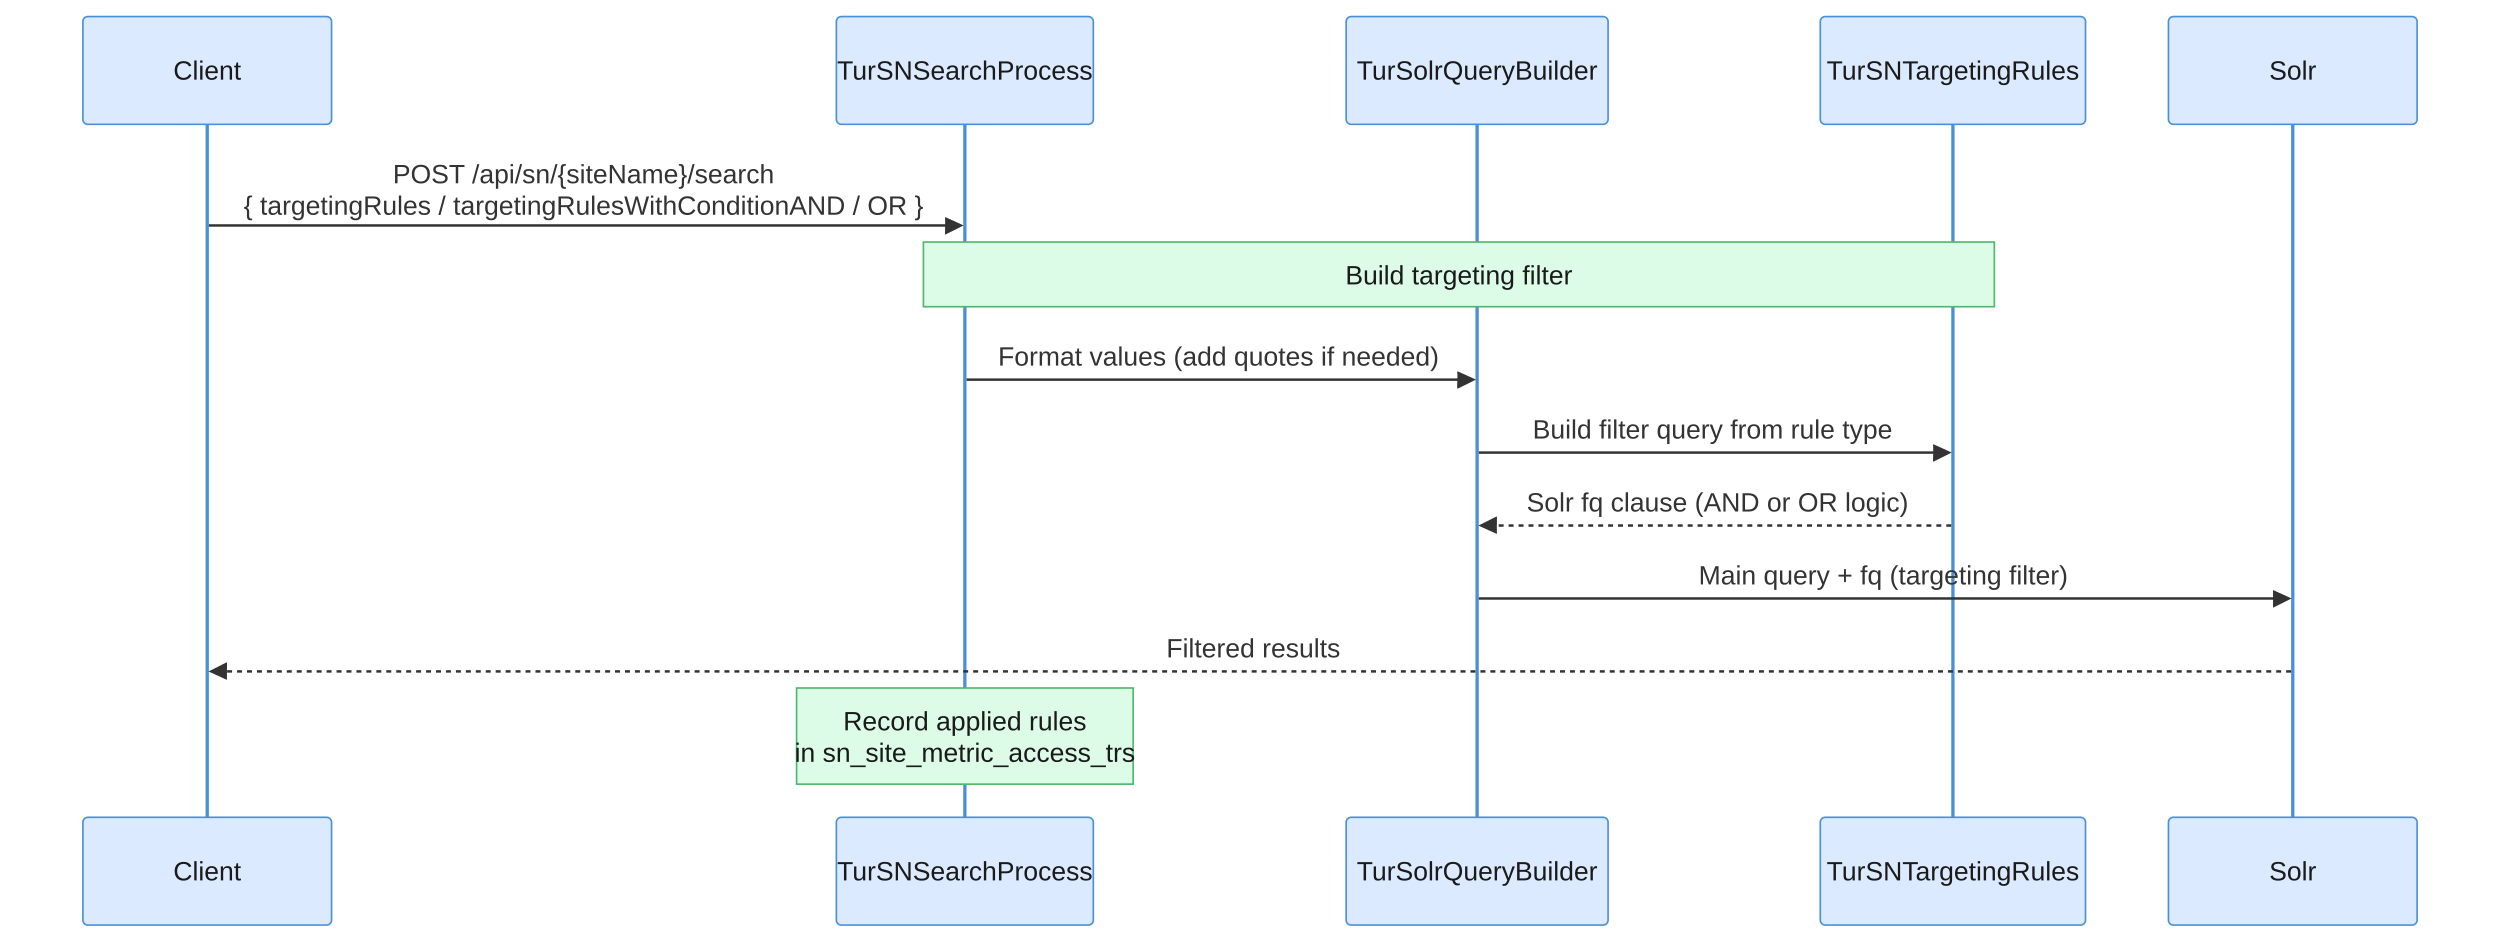
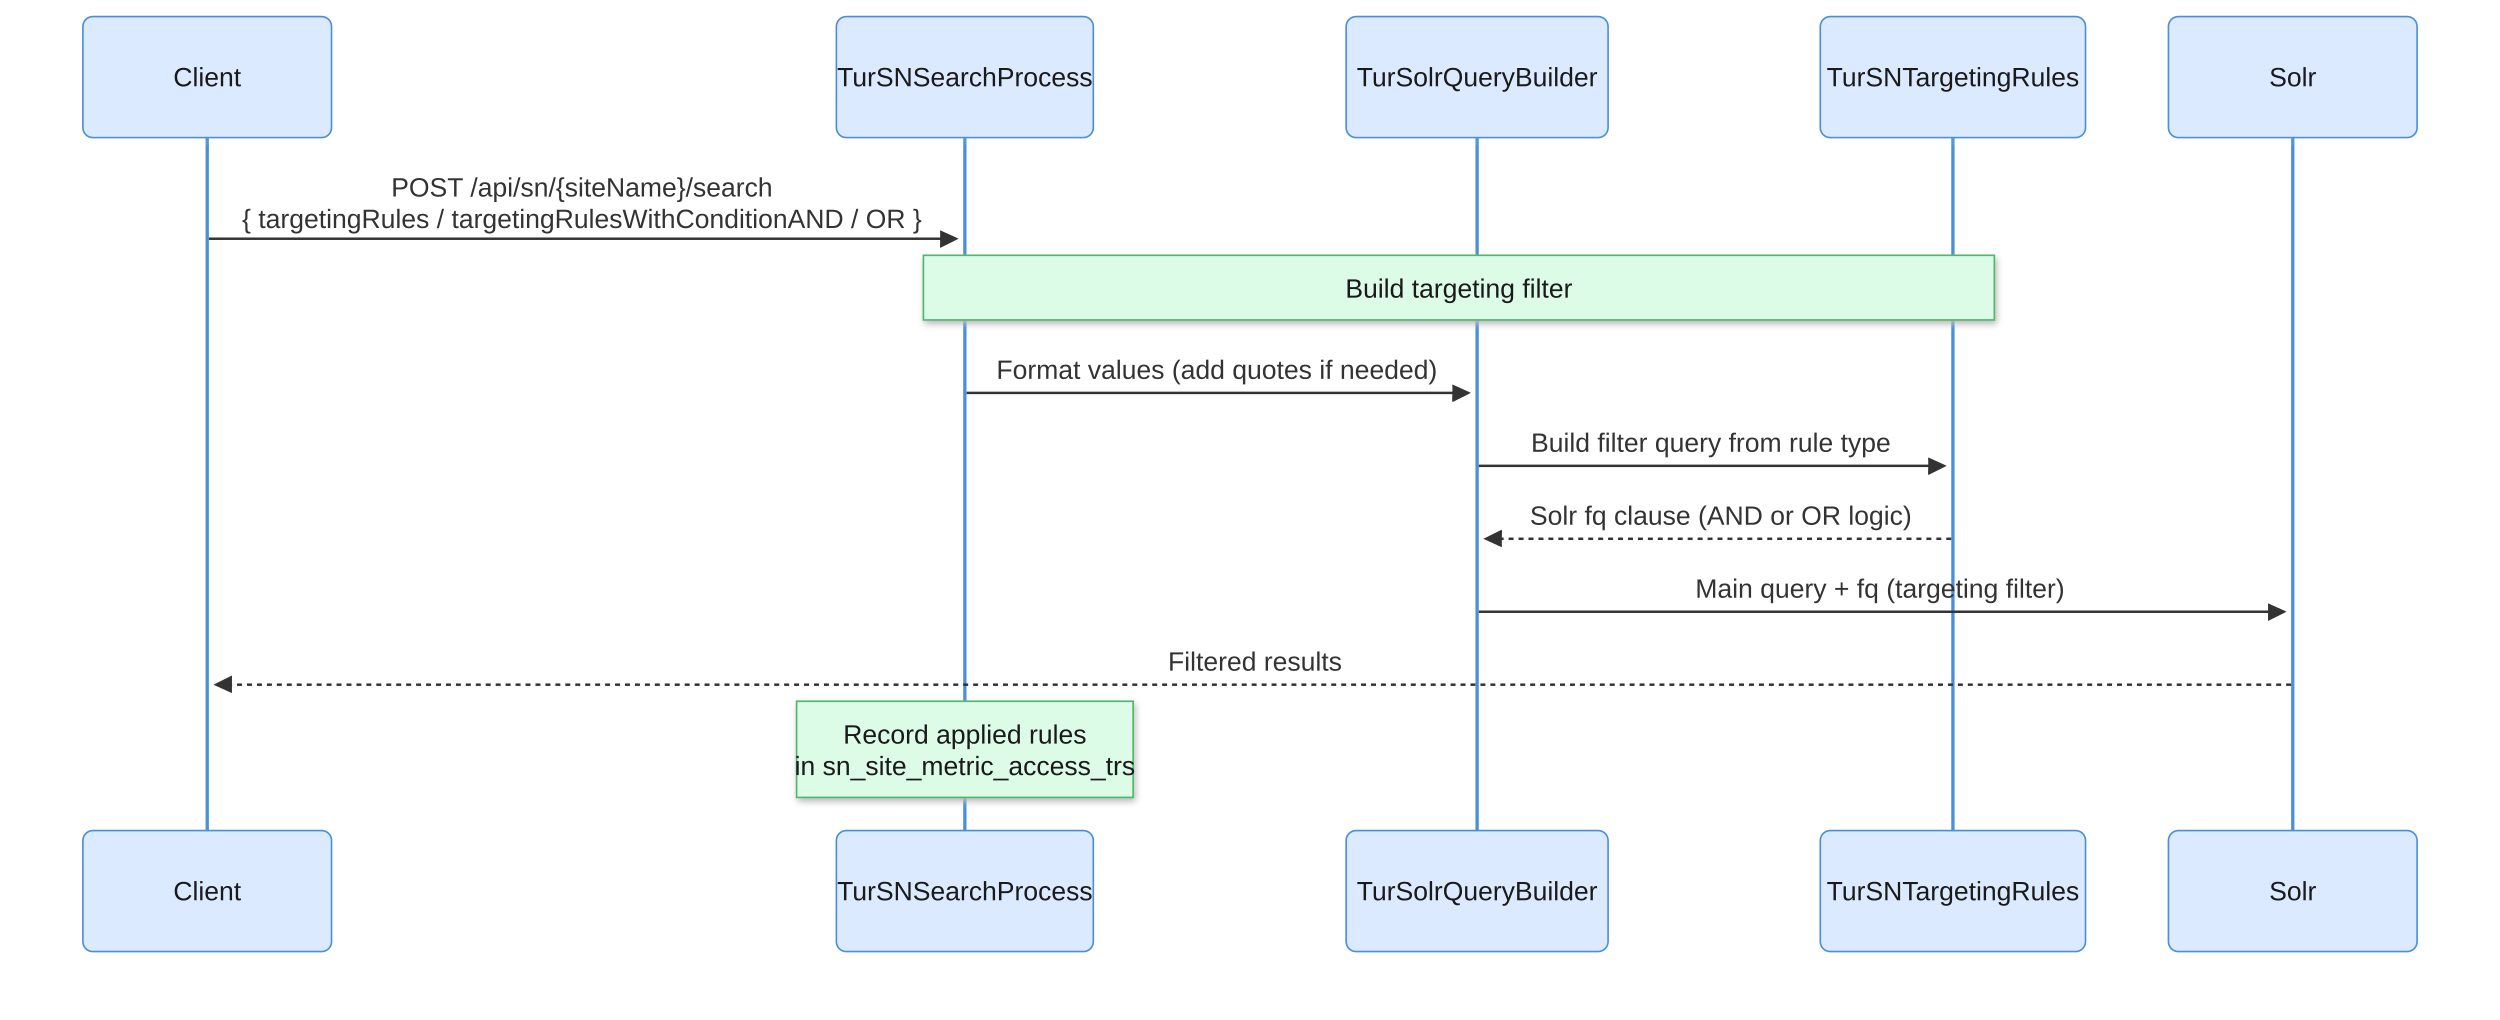
- <svg xmlns="http://www.w3.org/2000/svg" id="my-svg" width="100%" style="max-width: 1508px; background-color: transparent;" viewBox="-50 -10 1508 569" role="graphics-document document" aria-roledescription="sequence">
+ <svg xmlns="http://www.w3.org/2000/svg" id="my-svg" width="100%" style="max-width: 900px; background-color: transparent; max-height: 900px;" viewBox="-50 -10 1508 615" role="graphics-document document" aria-roledescription="sequence">
  <g>
-     <rect x="1258" y="483" fill="#eaeaea" stroke="#666" width="150" height="65" name="Solr" rx="3" ry="3" class="actor actor-bottom" />
-     <text x="1333" y="515.5" dominant-baseline="central" alignment-baseline="central" class="actor actor-box" style="text-anchor: middle; font-size: 16px; font-weight: 400;">
+     <rect x="1258" y="491" fill="#eaeaea" stroke="#666" width="150" height="73" name="Solr" rx="6" ry="6" class="actor actor-bottom" data-look="neo" filter="url(#my-svg-drop-shadow)" />
+     <text x="1333" y="527.5" dominant-baseline="central" alignment-baseline="central" class="actor actor-box" style="text-anchor: middle; font-size: 16px; font-weight: 400;">
      <tspan x="1333" dy="0">Solr</tspan>
    </text>
  </g>
  <g>
-     <rect x="1048" y="483" fill="#eaeaea" stroke="#666" width="160" height="65" name="Rules" rx="3" ry="3" class="actor actor-bottom" />
-     <text x="1128" y="515.5" dominant-baseline="central" alignment-baseline="central" class="actor actor-box" style="text-anchor: middle; font-size: 16px; font-weight: 400;">
+     <rect x="1048" y="491" fill="#eaeaea" stroke="#666" width="160" height="73" name="Rules" rx="6" ry="6" class="actor actor-bottom" data-look="neo" filter="url(#my-svg-drop-shadow)" />
+     <text x="1128" y="527.5" dominant-baseline="central" alignment-baseline="central" class="actor actor-box" style="text-anchor: middle; font-size: 16px; font-weight: 400;">
      <tspan x="1128" dy="0">TurSNTargetingRules</tspan>
    </text>
  </g>
  <g>
-     <rect x="762" y="483" fill="#eaeaea" stroke="#666" width="158" height="65" name="Builder" rx="3" ry="3" class="actor actor-bottom" />
-     <text x="841" y="515.5" dominant-baseline="central" alignment-baseline="central" class="actor actor-box" style="text-anchor: middle; font-size: 16px; font-weight: 400;">
+     <rect x="762" y="491" fill="#eaeaea" stroke="#666" width="158" height="73" name="Builder" rx="6" ry="6" class="actor actor-bottom" data-look="neo" filter="url(#my-svg-drop-shadow)" />
+     <text x="841" y="527.5" dominant-baseline="central" alignment-baseline="central" class="actor actor-box" style="text-anchor: middle; font-size: 16px; font-weight: 400;">
      <tspan x="841" dy="0">TurSolrQueryBuilder</tspan>
    </text>
  </g>
  <g>
-     <rect x="454.5" y="483" fill="#eaeaea" stroke="#666" width="155" height="65" name="API" rx="3" ry="3" class="actor actor-bottom" />
-     <text x="532" y="515.5" dominant-baseline="central" alignment-baseline="central" class="actor actor-box" style="text-anchor: middle; font-size: 16px; font-weight: 400;">
+     <rect x="454.5" y="491" fill="#eaeaea" stroke="#666" width="155" height="73" name="API" rx="6" ry="6" class="actor actor-bottom" data-look="neo" filter="url(#my-svg-drop-shadow)" />
+     <text x="532" y="527.5" dominant-baseline="central" alignment-baseline="central" class="actor actor-box" style="text-anchor: middle; font-size: 16px; font-weight: 400;">
      <tspan x="532" dy="0">TurSNSearchProcess</tspan>
    </text>
  </g>
  <g>
-     <rect x="0" y="483" fill="#eaeaea" stroke="#666" width="150" height="65" name="Client" rx="3" ry="3" class="actor actor-bottom" />
-     <text x="75" y="515.5" dominant-baseline="central" alignment-baseline="central" class="actor actor-box" style="text-anchor: middle; font-size: 16px; font-weight: 400;">
+     <rect x="0" y="491" fill="#eaeaea" stroke="#666" width="150" height="73" name="Client" rx="6" ry="6" class="actor actor-bottom" data-look="neo" filter="url(#my-svg-drop-shadow)" />
+     <text x="75" y="527.5" dominant-baseline="central" alignment-baseline="central" class="actor actor-box" style="text-anchor: middle; font-size: 16px; font-weight: 400;">
      <tspan x="75" dy="0">Client</tspan>
    </text>
  </g>
  <g>
-     <line id="actor4" x1="1333" y1="65" x2="1333" y2="483" class="actor-line 200" stroke-width="0.5px" stroke="#999" name="Solr" data-et="life-line" data-id="Solr" />
-     <g id="root-4" data-et="participant" data-type="participant" data-id="Solr">
-       <rect x="1258" y="0" fill="#eaeaea" stroke="#666" width="150" height="65" name="Solr" rx="3" ry="3" class="actor actor-top" />
-       <text x="1333" y="32.5" dominant-baseline="central" alignment-baseline="central" class="actor actor-box" style="text-anchor: middle; font-size: 16px; font-weight: 400;">
+     <line id="actor4" x1="1333" y1="73" x2="1333" y2="491" class="actor-line 200" stroke-width="0.5px" stroke="#999" name="Solr" data-et="life-line" data-id="Solr" />
+     <g id="root-4" data-look="neo" data-et="participant" data-type="participant" data-id="Solr">
+       <rect x="1258" y="0" fill="#eaeaea" stroke="#666" width="150" height="73" name="Solr" rx="6" ry="6" class="actor actor-top" data-look="neo" filter="url(#my-svg-drop-shadow)" />
+       <text x="1333" y="36.5" dominant-baseline="central" alignment-baseline="central" class="actor actor-box" style="text-anchor: middle; font-size: 16px; font-weight: 400;">
        <tspan x="1333" dy="0">Solr</tspan>
      </text>
    </g>
  </g>
  <g>
-     <line id="actor3" x1="1128" y1="65" x2="1128" y2="483" class="actor-line 200" stroke-width="0.5px" stroke="#999" name="Rules" data-et="life-line" data-id="Rules" />
-     <g id="root-3" data-et="participant" data-type="participant" data-id="Rules">
-       <rect x="1048" y="0" fill="#eaeaea" stroke="#666" width="160" height="65" name="Rules" rx="3" ry="3" class="actor actor-top" />
-       <text x="1128" y="32.5" dominant-baseline="central" alignment-baseline="central" class="actor actor-box" style="text-anchor: middle; font-size: 16px; font-weight: 400;">
+     <line id="actor3" x1="1128" y1="73" x2="1128" y2="491" class="actor-line 200" stroke-width="0.5px" stroke="#999" name="Rules" data-et="life-line" data-id="Rules" />
+     <g id="root-3" data-look="neo" data-et="participant" data-type="participant" data-id="Rules">
+       <rect x="1048" y="0" fill="#eaeaea" stroke="#666" width="160" height="73" name="Rules" rx="6" ry="6" class="actor actor-top" data-look="neo" filter="url(#my-svg-drop-shadow)" />
+       <text x="1128" y="36.5" dominant-baseline="central" alignment-baseline="central" class="actor actor-box" style="text-anchor: middle; font-size: 16px; font-weight: 400;">
        <tspan x="1128" dy="0">TurSNTargetingRules</tspan>
      </text>
    </g>
  </g>
  <g>
-     <line id="actor2" x1="841" y1="65" x2="841" y2="483" class="actor-line 200" stroke-width="0.5px" stroke="#999" name="Builder" data-et="life-line" data-id="Builder" />
-     <g id="root-2" data-et="participant" data-type="participant" data-id="Builder">
-       <rect x="762" y="0" fill="#eaeaea" stroke="#666" width="158" height="65" name="Builder" rx="3" ry="3" class="actor actor-top" />
-       <text x="841" y="32.5" dominant-baseline="central" alignment-baseline="central" class="actor actor-box" style="text-anchor: middle; font-size: 16px; font-weight: 400;">
+     <line id="actor2" x1="841" y1="73" x2="841" y2="491" class="actor-line 200" stroke-width="0.5px" stroke="#999" name="Builder" data-et="life-line" data-id="Builder" />
+     <g id="root-2" data-look="neo" data-et="participant" data-type="participant" data-id="Builder">
+       <rect x="762" y="0" fill="#eaeaea" stroke="#666" width="158" height="73" name="Builder" rx="6" ry="6" class="actor actor-top" data-look="neo" filter="url(#my-svg-drop-shadow)" />
+       <text x="841" y="36.5" dominant-baseline="central" alignment-baseline="central" class="actor actor-box" style="text-anchor: middle; font-size: 16px; font-weight: 400;">
        <tspan x="841" dy="0">TurSolrQueryBuilder</tspan>
      </text>
    </g>
  </g>
  <g>
-     <line id="actor1" x1="532" y1="65" x2="532" y2="483" class="actor-line 200" stroke-width="0.5px" stroke="#999" name="API" data-et="life-line" data-id="API" />
-     <g id="root-1" data-et="participant" data-type="participant" data-id="API">
-       <rect x="454.5" y="0" fill="#eaeaea" stroke="#666" width="155" height="65" name="API" rx="3" ry="3" class="actor actor-top" />
-       <text x="532" y="32.5" dominant-baseline="central" alignment-baseline="central" class="actor actor-box" style="text-anchor: middle; font-size: 16px; font-weight: 400;">
+     <line id="actor1" x1="532" y1="73" x2="532" y2="491" class="actor-line 200" stroke-width="0.5px" stroke="#999" name="API" data-et="life-line" data-id="API" />
+     <g id="root-1" data-look="neo" data-et="participant" data-type="participant" data-id="API">
+       <rect x="454.5" y="0" fill="#eaeaea" stroke="#666" width="155" height="73" name="API" rx="6" ry="6" class="actor actor-top" data-look="neo" filter="url(#my-svg-drop-shadow)" />
+       <text x="532" y="36.5" dominant-baseline="central" alignment-baseline="central" class="actor actor-box" style="text-anchor: middle; font-size: 16px; font-weight: 400;">
        <tspan x="532" dy="0">TurSNSearchProcess</tspan>
      </text>
    </g>
  </g>
  <g>
-     <line id="actor0" x1="75" y1="65" x2="75" y2="483" class="actor-line 200" stroke-width="0.5px" stroke="#999" name="Client" data-et="life-line" data-id="Client" />
-     <g id="root-0" data-et="participant" data-type="participant" data-id="Client">
-       <rect x="0" y="0" fill="#eaeaea" stroke="#666" width="150" height="65" name="Client" rx="3" ry="3" class="actor actor-top" />
-       <text x="75" y="32.5" dominant-baseline="central" alignment-baseline="central" class="actor actor-box" style="text-anchor: middle; font-size: 16px; font-weight: 400;">
+     <line id="actor0" x1="75" y1="73" x2="75" y2="491" class="actor-line 200" stroke-width="0.5px" stroke="#999" name="Client" data-et="life-line" data-id="Client" />
+     <g id="root-0" data-look="neo" data-et="participant" data-type="participant" data-id="Client">
+       <rect x="0" y="0" fill="#eaeaea" stroke="#666" width="150" height="73" name="Client" rx="6" ry="6" class="actor actor-top" data-look="neo" filter="url(#my-svg-drop-shadow)" />
+       <text x="75" y="36.5" dominant-baseline="central" alignment-baseline="central" class="actor actor-box" style="text-anchor: middle; font-size: 16px; font-weight: 400;">
        <tspan x="75" dy="0">Client</tspan>
      </text>
    </g>
  </g>
-   <style>#my-svg{font-family:"trebuchet ms",verdana,arial,sans-serif;font-size:13px;fill:#333;}@keyframes edge-animation-frame{from{stroke-dashoffset:0;}}@keyframes dash{to{stroke-dashoffset:0;}}#my-svg .edge-animation-slow{stroke-dasharray:9,5!important;stroke-dashoffset:900;animation:dash 50s linear infinite;stroke-linecap:round;}#my-svg .edge-animation-fast{stroke-dasharray:9,5!important;stroke-dashoffset:900;animation:dash 20s linear infinite;stroke-linecap:round;}#my-svg .error-icon{fill:hsl(220.588, 100%, 98.333%);}#my-svg .error-text{fill:rgb(8.5, 5.75, 0);stroke:rgb(8.5, 5.75, 0);}#my-svg .edge-thickness-normal{stroke-width:1px;}#my-svg .edge-thickness-thick{stroke-width:3.5px;}#my-svg .edge-pattern-solid{stroke-dasharray:0;}#my-svg .edge-thickness-invisible{stroke-width:0;fill:none;}#my-svg .edge-pattern-dashed{stroke-dasharray:3;}#my-svg .edge-pattern-dotted{stroke-dasharray:2;}#my-svg .marker{fill:#0b0b0b;stroke:#0b0b0b;}#my-svg .marker.cross{stroke:#0b0b0b;}#my-svg svg{font-family:"trebuchet ms",verdana,arial,sans-serif;font-size:13px;}#my-svg p{margin:0;}#my-svg .actor{stroke:#4A90D9;fill:#dbeafe;stroke-width:1;}#my-svg rect.actor.outer-path[data-look="neo"]{filter:drop-shadow( 1px 2px 2px rgba(185,185,185,1));}#my-svg rect.note[data-look="neo"]{stroke:#50B86C;fill:#dcfce7;filter:drop-shadow( 1px 2px 2px rgba(185,185,185,1));}#my-svg text.actor&gt;tspan{fill:#1a1a1a;stroke:none;}#my-svg .actor-line{stroke:#4A90D9;}#my-svg .innerArc{stroke-width:1.5;stroke-dasharray:none;}#my-svg .messageLine0{stroke-width:1.5;stroke-dasharray:none;stroke:#333;}#my-svg .messageLine1{stroke-width:1.5;stroke-dasharray:2,2;stroke:#333;}#my-svg [id$="-arrowhead"] path{fill:#333;stroke:#333;}#my-svg .sequenceNumber{fill:#f4f4f4;}#my-svg [id$="-sequencenumber"]{fill:#333;}#my-svg [id$="-crosshead"] path{fill:#333;stroke:#333;}#my-svg .messageText{fill:#333;stroke:none;}#my-svg .labelBox{stroke:#E8A838;fill:#fef3c7;filter:none;}#my-svg .labelText,#my-svg .labelText&gt;tspan{fill:#1a1a1a;stroke:none;}#my-svg .loopText,#my-svg .loopText&gt;tspan{fill:#b07a1a;stroke:none;}#my-svg .loopLine{stroke-width:2px;stroke-dasharray:2,2;stroke:#E8A838;fill:#E8A838;}#my-svg .note{stroke:#50B86C;fill:#dcfce7;}#my-svg .noteText,#my-svg .noteText&gt;tspan{fill:#1a1a1a;stroke:none;font-weight:normal;}#my-svg .activation0{fill:#ede9fe;stroke:#9B6EC5;}#my-svg .activation1{fill:#ede9fe;stroke:#9B6EC5;}#my-svg .activation2{fill:#ede9fe;stroke:#9B6EC5;}#my-svg .actorPopupMenu{position:absolute;}#my-svg .actorPopupMenuPanel{position:absolute;fill:#dbeafe;box-shadow:0px 8px 16px 0px rgba(0,0,0,0.2);filter:drop-shadow(3px 5px 2px rgb(0 0 0 / 0.4));}#my-svg .actor-man circle,#my-svg line{fill:#dbeafe;stroke-width:2px;}#my-svg g rect.rect{filter:drop-shadow( 1px 2px 2px rgba(185,185,185,1));stroke:hsl(40.588, 60%, 83.333%);}#my-svg .node .neo-node{stroke:hsl(40.588, 60%, 83.333%);}#my-svg [data-look="neo"].node rect,#my-svg [data-look="neo"].cluster rect,#my-svg [data-look="neo"].node polygon{stroke:url(#my-svg-gradient);filter:drop-shadow( 1px 2px 2px rgba(185,185,185,1));}#my-svg [data-look="neo"].node path{stroke:url(#my-svg-gradient);stroke-width:1px;}#my-svg [data-look="neo"].node .outer-path{filter:drop-shadow( 1px 2px 2px rgba(185,185,185,1));}#my-svg [data-look="neo"].node .neo-line path{stroke:hsl(40.588, 60%, 83.333%);filter:none;}#my-svg [data-look="neo"].node circle{stroke:url(#my-svg-gradient);filter:drop-shadow( 1px 2px 2px rgba(185,185,185,1));}#my-svg [data-look="neo"].node circle .state-start{fill:#000000;}#my-svg [data-look="neo"].icon-shape .icon{fill:url(#my-svg-gradient);filter:drop-shadow( 1px 2px 2px rgba(185,185,185,1));}#my-svg [data-look="neo"].icon-shape .icon-neo path{stroke:url(#my-svg-gradient);filter:drop-shadow( 1px 2px 2px rgba(185,185,185,1));}#my-svg :root{--mermaid-font-family:"trebuchet ms",verdana,arial,sans-serif;}</style>
+   <style>#my-svg{font-family:"trebuchet ms",verdana,arial,sans-serif;font-size:13px;fill:#333;}@keyframes edge-animation-frame{from{stroke-dashoffset:0;}}@keyframes dash{to{stroke-dashoffset:0;}}#my-svg .edge-animation-slow{stroke-dasharray:9,5!important;stroke-dashoffset:900;animation:dash 50s linear infinite;stroke-linecap:round;}#my-svg .edge-animation-fast{stroke-dasharray:9,5!important;stroke-dashoffset:900;animation:dash 20s linear infinite;stroke-linecap:round;}#my-svg .error-icon{fill:hsl(220.588, 100%, 98.333%);}#my-svg .error-text{fill:rgb(8.5, 5.75, 0);stroke:rgb(8.5, 5.75, 0);}#my-svg .edge-thickness-normal{stroke-width:1px;}#my-svg .edge-thickness-thick{stroke-width:3.5px;}#my-svg .edge-pattern-solid{stroke-dasharray:0;}#my-svg .edge-thickness-invisible{stroke-width:0;fill:none;}#my-svg .edge-pattern-dashed{stroke-dasharray:3;}#my-svg .edge-pattern-dotted{stroke-dasharray:2;}#my-svg .marker{fill:#0b0b0b;stroke:#0b0b0b;}#my-svg .marker.cross{stroke:#0b0b0b;}#my-svg svg{font-family:"trebuchet ms",verdana,arial,sans-serif;font-size:13px;}#my-svg p{margin:0;}#my-svg .actor{stroke:#4A90D9;fill:#dbeafe;stroke-width:1;}#my-svg rect.actor.outer-path[data-look="neo"]{filter:drop-shadow( 1px 2px 2px rgba(185,185,185,1));}#my-svg rect.note[data-look="neo"]{stroke:#50B86C;fill:#dcfce7;filter:drop-shadow( 1px 2px 2px rgba(185,185,185,1));}#my-svg text.actor&gt;tspan{fill:#1a1a1a;stroke:none;}#my-svg .actor-line{stroke:#4A90D9;}#my-svg .innerArc{stroke-width:1.5;stroke-dasharray:none;}#my-svg .messageLine0{stroke-width:1.5;stroke-dasharray:none;stroke:#333;}#my-svg .messageLine1{stroke-width:1.5;stroke-dasharray:2,2;stroke:#333;}#my-svg [id$="-arrowhead"] path{fill:#333;stroke:#333;}#my-svg .sequenceNumber{fill:#f4f4f4;}#my-svg [id$="-sequencenumber"]{fill:#333;}#my-svg [id$="-crosshead"] path{fill:#333;stroke:#333;}#my-svg .messageText{fill:#333;stroke:none;}#my-svg .labelBox{stroke:#E8A838;fill:#fef3c7;filter:drop-shadow( 1px 2px 2px rgba(185,185,185,1));}#my-svg .labelText,#my-svg .labelText&gt;tspan{fill:#1a1a1a;stroke:none;}#my-svg .loopText,#my-svg .loopText&gt;tspan{fill:#b07a1a;stroke:none;}#my-svg .sectionTitle,#my-svg .sectionTitle&gt;tspan{fill:#b07a1a;stroke:none;}#my-svg .loopLine{stroke-width:2px;stroke-dasharray:2,2;stroke:#E8A838;fill:#E8A838;}#my-svg .note{stroke:#50B86C;fill:#dcfce7;}#my-svg .noteText,#my-svg .noteText&gt;tspan{fill:#1a1a1a;stroke:none;}#my-svg .activation0{fill:#ede9fe;stroke:#9B6EC5;}#my-svg .activation1{fill:#ede9fe;stroke:#9B6EC5;}#my-svg .activation2{fill:#ede9fe;stroke:#9B6EC5;}#my-svg .actorPopupMenu{position:absolute;}#my-svg .actorPopupMenuPanel{position:absolute;fill:#dbeafe;box-shadow:0px 8px 16px 0px rgba(0,0,0,0.2);filter:drop-shadow(3px 5px 2px rgb(0 0 0 / 0.4));}#my-svg .actor-man circle,#my-svg line{fill:#dbeafe;stroke-width:2px;}#my-svg g rect.rect{filter:drop-shadow( 1px 2px 2px rgba(185,185,185,1));stroke:hsl(40.588, 60%, 83.333%);}#my-svg .node .neo-node{stroke:hsl(40.588, 60%, 83.333%);}#my-svg [data-look="neo"].node rect,#my-svg [data-look="neo"].cluster rect,#my-svg [data-look="neo"].node polygon{stroke:url(#my-svg-gradient);filter:drop-shadow( 1px 2px 2px rgba(185,185,185,1));}#my-svg [data-look="neo"].swimlane.cluster rect{filter:none;}#my-svg [data-look="neo"].node path{stroke:url(#my-svg-gradient);stroke-width:1px;}#my-svg [data-look="neo"].node .outer-path{filter:drop-shadow( 1px 2px 2px rgba(185,185,185,1));}#my-svg [data-look="neo"].node .neo-line path{stroke:hsl(40.588, 60%, 83.333%);filter:none;}#my-svg [data-look="neo"].node circle{stroke:url(#my-svg-gradient);filter:drop-shadow( 1px 2px 2px rgba(185,185,185,1));}#my-svg [data-look="neo"].node circle .state-start{fill:#000000;}#my-svg [data-look="neo"].icon-shape .icon{fill:url(#my-svg-gradient);filter:drop-shadow( 1px 2px 2px rgba(185,185,185,1));}#my-svg [data-look="neo"].icon-shape .icon-neo path{stroke:url(#my-svg-gradient);filter:drop-shadow( 1px 2px 2px rgba(185,185,185,1));}#my-svg :root{--mermaid-font-family:"trebuchet ms",verdana,arial,sans-serif;}</style>
  <g />
  <defs>
    <symbol id="my-svg-computer" width="24" height="24">
      <path transform="scale(.5)" d="M2 2v13h20v-13h-20zm18 11h-16v-9h16v9zm-10.228 6l.466-1h3.524l.467 1h-4.457zm14.228 3h-24l2-6h2.104l-1.33 4h18.45l-1.297-4h2.073l2 6zm-5-10h-14v-7h14v7z" />
    </symbol>
  </defs>
  <defs>
    <symbol id="my-svg-database" fill-rule="evenodd" clip-rule="evenodd">
      <path transform="scale(.5)" d="M12.258.001l.256.004.255.005.253.008.251.01.249.012.247.015.246.016.242.019.241.02.239.023.236.024.233.027.231.028.229.031.225.032.223.034.22.036.217.038.214.04.211.041.208.043.205.045.201.046.198.048.194.05.191.051.187.053.183.054.18.056.175.057.172.059.168.06.163.061.16.063.155.064.15.066.074.033.073.033.071.034.07.034.069.035.068.035.067.035.066.035.064.036.064.036.062.036.06.036.06.037.058.037.058.037.055.038.055.038.053.038.052.038.051.039.05.039.048.039.047.039.045.04.044.04.043.04.041.04.04.041.039.041.037.041.036.041.034.041.033.042.032.042.03.042.029.042.027.042.026.043.024.043.023.043.021.043.02.043.018.044.017.043.015.044.013.044.012.044.011.045.009.044.007.045.006.045.004.045.002.045.001.045v17l-.001.045-.002.045-.004.045-.006.045-.007.045-.009.044-.011.045-.012.044-.013.044-.015.044-.017.043-.018.044-.02.043-.021.043-.023.043-.024.043-.026.043-.027.042-.029.042-.03.042-.032.042-.033.042-.034.041-.036.041-.037.041-.039.041-.04.041-.041.04-.043.04-.044.04-.045.04-.047.039-.048.039-.05.039-.051.039-.052.038-.053.038-.055.038-.055.038-.058.037-.058.037-.06.037-.06.036-.062.036-.064.036-.064.036-.066.035-.067.035-.068.035-.069.035-.07.034-.071.034-.073.033-.074.033-.15.066-.155.064-.16.063-.163.061-.168.06-.172.059-.175.057-.18.056-.183.054-.187.053-.191.051-.194.05-.198.048-.201.046-.205.045-.208.043-.211.041-.214.04-.217.038-.22.036-.223.034-.225.032-.229.031-.231.028-.233.027-.236.024-.239.023-.241.02-.242.019-.246.016-.247.015-.249.012-.251.01-.253.008-.255.005-.256.004-.258.001-.258-.001-.256-.004-.255-.005-.253-.008-.251-.01-.249-.012-.247-.015-.245-.016-.243-.019-.241-.02-.238-.023-.236-.024-.234-.027-.231-.028-.228-.031-.226-.032-.223-.034-.22-.036-.217-.038-.214-.04-.211-.041-.208-.043-.204-.045-.201-.046-.198-.048-.195-.05-.19-.051-.187-.053-.184-.054-.179-.056-.176-.057-.172-.059-.167-.06-.164-.061-.159-.063-.155-.064-.151-.066-.074-.033-.072-.033-.072-.034-.07-.034-.069-.035-.068-.035-.067-.035-.066-.035-.064-.036-.063-.036-.062-.036-.061-.036-.06-.037-.058-.037-.057-.037-.056-.038-.055-.038-.053-.038-.052-.038-.051-.039-.049-.039-.049-.039-.046-.039-.046-.04-.044-.04-.043-.04-.041-.04-.04-.041-.039-.041-.037-.041-.036-.041-.034-.041-.033-.042-.032-.042-.03-.042-.029-.042-.027-.042-.026-.043-.024-.043-.023-.043-.021-.043-.02-.043-.018-.044-.017-.043-.015-.044-.013-.044-.012-.044-.011-.045-.009-.044-.007-.045-.006-.045-.004-.045-.002-.045-.001-.045v-17l.001-.045.002-.045.004-.045.006-.045.007-.045.009-.044.011-.045.012-.044.013-.044.015-.044.017-.043.018-.044.02-.043.021-.043.023-.043.024-.043.026-.043.027-.042.029-.042.03-.042.032-.042.033-.042.034-.041.036-.041.037-.041.039-.041.04-.041.041-.04.043-.04.044-.04.046-.04.046-.039.049-.039.049-.039.051-.039.052-.038.053-.038.055-.038.056-.038.057-.037.058-.037.06-.037.061-.036.062-.036.063-.036.064-.036.066-.035.067-.035.068-.035.069-.035.07-.034.072-.034.072-.033.074-.033.151-.066.155-.064.159-.063.164-.061.167-.06.172-.059.176-.057.179-.056.184-.054.187-.053.19-.051.195-.05.198-.048.201-.046.204-.045.208-.043.211-.041.214-.04.217-.038.22-.036.223-.034.226-.032.228-.031.231-.028.234-.027.236-.024.238-.023.241-.02.243-.019.245-.016.247-.015.249-.012.251-.01.253-.008.255-.005.256-.004.258-.001.258.001zm-9.258 20.499v.01l.001.021.003.021.004.022.005.021.006.022.007.022.009.023.01.022.011.023.012.023.013.023.015.023.016.024.017.023.018.024.019.024.021.024.022.025.023.024.024.025.052.049.056.05.061.051.066.051.07.051.075.051.079.052.084.052.088.052.092.052.097.052.102.051.105.052.11.052.114.051.119.051.123.051.127.05.131.05.135.05.139.048.144.049.147.047.152.047.155.047.16.045.163.045.167.043.171.043.176.041.178.041.183.039.187.039.19.037.194.035.197.035.202.033.204.031.209.03.212.029.216.027.219.025.222.024.226.021.23.02.233.018.236.016.24.015.243.012.246.01.249.008.253.005.256.004.259.001.26-.001.257-.004.254-.005.25-.008.247-.011.244-.012.241-.014.237-.016.233-.018.231-.021.226-.021.224-.024.22-.026.216-.027.212-.028.21-.031.205-.031.202-.034.198-.034.194-.036.191-.037.187-.039.183-.04.179-.04.175-.042.172-.043.168-.044.163-.045.16-.046.155-.046.152-.047.148-.048.143-.049.139-.049.136-.05.131-.05.126-.05.123-.051.118-.052.114-.051.11-.052.106-.052.101-.052.096-.052.092-.052.088-.053.083-.051.079-.052.074-.052.07-.051.065-.051.06-.051.056-.05.051-.05.023-.024.023-.025.021-.024.02-.024.019-.024.018-.024.017-.024.015-.023.014-.024.013-.023.012-.023.01-.023.01-.022.008-.022.006-.022.006-.022.004-.022.004-.021.001-.021.001-.021v-4.127l-.077.055-.08.053-.083.054-.085.053-.087.052-.09.052-.093.051-.095.05-.097.05-.1.049-.102.049-.105.048-.106.047-.109.047-.111.046-.114.045-.115.045-.118.044-.12.043-.122.042-.124.042-.126.041-.128.04-.13.04-.132.038-.134.038-.135.037-.138.037-.139.035-.142.035-.143.034-.144.033-.147.032-.148.031-.15.03-.151.03-.153.029-.154.027-.156.027-.158.026-.159.025-.161.024-.162.023-.163.022-.165.021-.166.02-.167.019-.169.018-.169.017-.171.016-.173.015-.173.014-.175.013-.175.012-.177.011-.178.01-.179.008-.179.008-.181.006-.182.005-.182.004-.184.003-.184.002h-.37l-.184-.002-.184-.003-.182-.004-.182-.005-.181-.006-.179-.008-.179-.008-.178-.01-.176-.011-.176-.012-.175-.013-.173-.014-.172-.015-.171-.016-.17-.017-.169-.018-.167-.019-.166-.02-.165-.021-.163-.022-.162-.023-.161-.024-.159-.025-.157-.026-.156-.027-.155-.027-.153-.029-.151-.03-.15-.03-.148-.031-.146-.032-.145-.033-.143-.034-.141-.035-.14-.035-.137-.037-.136-.037-.134-.038-.132-.038-.13-.04-.128-.04-.126-.041-.124-.042-.122-.042-.12-.044-.117-.043-.116-.045-.113-.045-.112-.046-.109-.047-.106-.047-.105-.048-.102-.049-.1-.049-.097-.05-.095-.05-.093-.052-.09-.051-.087-.052-.085-.053-.083-.054-.08-.054-.077-.054v4.127zm0-5.654v.011l.001.021.003.021.004.021.005.022.006.022.007.022.009.022.01.022.011.023.012.023.013.023.015.024.016.023.017.024.018.024.019.024.021.024.022.024.023.025.024.024.052.05.056.05.061.05.066.051.07.051.075.052.079.051.084.052.088.052.092.052.097.052.102.052.105.052.11.051.114.051.119.052.123.05.127.051.131.05.135.049.139.049.144.048.147.048.152.047.155.046.16.045.163.045.167.044.171.042.176.042.178.04.183.04.187.038.19.037.194.036.197.034.202.033.204.032.209.03.212.028.216.027.219.025.222.024.226.022.23.02.233.018.236.016.24.014.243.012.246.01.249.008.253.006.256.003.259.001.26-.001.257-.003.254-.006.25-.008.247-.01.244-.012.241-.015.237-.016.233-.018.231-.02.226-.022.224-.024.22-.025.216-.027.212-.029.21-.03.205-.032.202-.033.198-.035.194-.036.191-.037.187-.039.183-.039.179-.041.175-.042.172-.043.168-.044.163-.045.16-.045.155-.047.152-.047.148-.048.143-.048.139-.05.136-.049.131-.05.126-.051.123-.051.118-.051.114-.052.11-.052.106-.052.101-.052.096-.052.092-.052.088-.052.083-.052.079-.052.074-.051.07-.052.065-.051.06-.05.056-.051.051-.049.023-.025.023-.024.021-.025.02-.024.019-.024.018-.024.017-.024.015-.023.014-.023.013-.024.012-.022.01-.023.01-.023.008-.022.006-.022.006-.022.004-.021.004-.022.001-.021.001-.021v-4.139l-.077.054-.08.054-.083.054-.085.052-.087.053-.09.051-.093.051-.095.051-.097.05-.1.049-.102.049-.105.048-.106.047-.109.047-.111.046-.114.045-.115.044-.118.044-.12.044-.122.042-.124.042-.126.041-.128.04-.13.039-.132.039-.134.038-.135.037-.138.036-.139.036-.142.035-.143.033-.144.033-.147.033-.148.031-.15.03-.151.03-.153.028-.154.028-.156.027-.158.026-.159.025-.161.024-.162.023-.163.022-.165.021-.166.02-.167.019-.169.018-.169.017-.171.016-.173.015-.173.014-.175.013-.175.012-.177.011-.178.009-.179.009-.179.007-.181.007-.182.005-.182.004-.184.003-.184.002h-.37l-.184-.002-.184-.003-.182-.004-.182-.005-.181-.007-.179-.007-.179-.009-.178-.009-.176-.011-.176-.012-.175-.013-.173-.014-.172-.015-.171-.016-.17-.017-.169-.018-.167-.019-.166-.02-.165-.021-.163-.022-.162-.023-.161-.024-.159-.025-.157-.026-.156-.027-.155-.028-.153-.028-.151-.03-.15-.03-.148-.031-.146-.033-.145-.033-.143-.033-.141-.035-.14-.036-.137-.036-.136-.037-.134-.038-.132-.039-.13-.039-.128-.04-.126-.041-.124-.042-.122-.043-.12-.043-.117-.044-.116-.044-.113-.046-.112-.046-.109-.046-.106-.047-.105-.048-.102-.049-.1-.049-.097-.05-.095-.051-.093-.051-.09-.051-.087-.053-.085-.052-.083-.054-.08-.054-.077-.054v4.139zm0-5.666v.011l.001.02.003.022.004.021.005.022.006.021.007.022.009.023.01.022.011.023.012.023.013.023.015.023.016.024.017.024.018.023.019.024.021.025.022.024.023.024.024.025.052.05.056.05.061.05.066.051.07.051.075.052.079.051.084.052.088.052.092.052.097.052.102.052.105.051.11.052.114.051.119.051.123.051.127.05.131.05.135.05.139.049.144.048.147.048.152.047.155.046.16.045.163.045.167.043.171.043.176.042.178.04.183.04.187.038.19.037.194.036.197.034.202.033.204.032.209.03.212.028.216.027.219.025.222.024.226.021.23.02.233.018.236.017.24.014.243.012.246.01.249.008.253.006.256.003.259.001.26-.001.257-.003.254-.006.25-.008.247-.01.244-.013.241-.014.237-.016.233-.018.231-.02.226-.022.224-.024.22-.025.216-.027.212-.029.21-.03.205-.032.202-.033.198-.035.194-.036.191-.037.187-.039.183-.039.179-.041.175-.042.172-.043.168-.044.163-.045.16-.045.155-.047.152-.047.148-.048.143-.049.139-.049.136-.049.131-.051.126-.05.123-.051.118-.052.114-.051.11-.052.106-.052.101-.052.096-.052.092-.052.088-.052.083-.052.079-.052.074-.052.07-.051.065-.051.06-.051.056-.05.051-.049.023-.025.023-.025.021-.024.02-.024.019-.024.018-.024.017-.024.015-.023.014-.024.013-.023.012-.023.01-.022.01-.023.008-.022.006-.022.006-.022.004-.022.004-.021.001-.021.001-.021v-4.153l-.077.054-.08.054-.083.053-.085.053-.087.053-.09.051-.093.051-.095.051-.097.05-.1.049-.102.048-.105.048-.106.048-.109.046-.111.046-.114.046-.115.044-.118.044-.12.043-.122.043-.124.042-.126.041-.128.04-.13.039-.132.039-.134.038-.135.037-.138.036-.139.036-.142.034-.143.034-.144.033-.147.032-.148.032-.15.03-.151.03-.153.028-.154.028-.156.027-.158.026-.159.024-.161.024-.162.023-.163.023-.165.021-.166.02-.167.019-.169.018-.169.017-.171.016-.173.015-.173.014-.175.013-.175.012-.177.01-.178.01-.179.009-.179.007-.181.006-.182.006-.182.004-.184.003-.184.001-.185.001-.185-.001-.184-.001-.184-.003-.182-.004-.182-.006-.181-.006-.179-.007-.179-.009-.178-.01-.176-.01-.176-.012-.175-.013-.173-.014-.172-.015-.171-.016-.17-.017-.169-.018-.167-.019-.166-.02-.165-.021-.163-.023-.162-.023-.161-.024-.159-.024-.157-.026-.156-.027-.155-.028-.153-.028-.151-.03-.15-.03-.148-.032-.146-.032-.145-.033-.143-.034-.141-.034-.14-.036-.137-.036-.136-.037-.134-.038-.132-.039-.13-.039-.128-.041-.126-.041-.124-.041-.122-.043-.12-.043-.117-.044-.116-.044-.113-.046-.112-.046-.109-.046-.106-.048-.105-.048-.102-.048-.1-.05-.097-.049-.095-.051-.093-.051-.09-.052-.087-.052-.085-.053-.083-.053-.08-.054-.077-.054v4.153zm8.74-8.179l-.257.004-.254.005-.25.008-.247.011-.244.012-.241.014-.237.016-.233.018-.231.021-.226.022-.224.023-.22.026-.216.027-.212.028-.21.031-.205.032-.202.033-.198.034-.194.036-.191.038-.187.038-.183.04-.179.041-.175.042-.172.043-.168.043-.163.045-.16.046-.155.046-.152.048-.148.048-.143.048-.139.049-.136.05-.131.05-.126.051-.123.051-.118.051-.114.052-.11.052-.106.052-.101.052-.096.052-.092.052-.088.052-.083.052-.079.052-.074.051-.07.052-.065.051-.06.05-.056.05-.051.05-.023.025-.023.024-.021.024-.02.025-.019.024-.018.024-.017.023-.015.024-.014.023-.013.023-.012.023-.01.023-.01.022-.008.022-.006.023-.006.021-.004.022-.004.021-.001.021-.001.021.001.021.001.021.004.021.004.022.006.021.006.023.008.022.01.022.01.023.012.023.013.023.014.023.015.024.017.023.018.024.019.024.02.025.021.024.023.024.023.025.051.05.056.05.06.05.065.051.07.052.074.051.079.052.083.052.088.052.092.052.096.052.101.052.106.052.11.052.114.052.118.051.123.051.126.051.131.05.136.05.139.049.143.048.148.048.152.048.155.046.16.046.163.045.168.043.172.043.175.042.179.041.183.04.187.038.191.038.194.036.198.034.202.033.205.032.21.031.212.028.216.027.22.026.224.023.226.022.231.021.233.018.237.016.241.014.244.012.247.011.25.008.254.005.257.004.26.001.26-.001.257-.004.254-.005.25-.008.247-.011.244-.012.241-.014.237-.016.233-.018.231-.021.226-.022.224-.023.22-.026.216-.027.212-.028.21-.031.205-.032.202-.033.198-.034.194-.036.191-.038.187-.038.183-.04.179-.041.175-.042.172-.043.168-.043.163-.045.16-.046.155-.046.152-.048.148-.048.143-.048.139-.049.136-.05.131-.05.126-.051.123-.051.118-.051.114-.052.11-.052.106-.052.101-.052.096-.052.092-.052.088-.052.083-.052.079-.052.074-.051.07-.052.065-.051.06-.05.056-.05.051-.05.023-.025.023-.024.021-.024.02-.025.019-.024.018-.024.017-.023.015-.024.014-.023.013-.023.012-.023.01-.023.01-.022.008-.022.006-.023.006-.021.004-.022.004-.021.001-.021.001-.021-.001-.021-.001-.021-.004-.021-.004-.022-.006-.021-.006-.023-.008-.022-.01-.022-.01-.023-.012-.023-.013-.023-.014-.023-.015-.024-.017-.023-.018-.024-.019-.024-.02-.025-.021-.024-.023-.024-.023-.025-.051-.05-.056-.05-.06-.05-.065-.051-.07-.052-.074-.051-.079-.052-.083-.052-.088-.052-.092-.052-.096-.052-.101-.052-.106-.052-.11-.052-.114-.052-.118-.051-.123-.051-.126-.051-.131-.05-.136-.05-.139-.049-.143-.048-.148-.048-.152-.048-.155-.046-.16-.046-.163-.045-.168-.043-.172-.043-.175-.042-.179-.041-.183-.04-.187-.038-.191-.038-.194-.036-.198-.034-.202-.033-.205-.032-.21-.031-.212-.028-.216-.027-.22-.026-.224-.023-.226-.022-.231-.021-.233-.018-.237-.016-.241-.014-.244-.012-.247-.011-.25-.008-.254-.005-.257-.004-.26-.001-.26.001z" />
    </symbol>
  </defs>
  <defs>
    <symbol id="my-svg-clock" width="24" height="24">
      <path transform="scale(.5)" d="M12 2c5.514 0 10 4.486 10 10s-4.486 10-10 10-10-4.486-10-10 4.486-10 10-10zm0-2c-6.627 0-12 5.373-12 12s5.373 12 12 12 12-5.373 12-12-5.373-12-12-12zm5.848 12.459c.202.038.202.333.001.372-1.907.361-6.045 1.111-6.547 1.111-.719 0-1.301-.582-1.301-1.301 0-.512.77-5.447 1.125-7.445.034-.192.312-.181.343.014l.985 6.238 5.394 1.011z" />
    </symbol>
  </defs>
  <defs>
    <marker id="my-svg-arrowhead" refX="7.9" refY="5" markerUnits="userSpaceOnUse" markerWidth="12" markerHeight="12" orient="auto-start-reverse">
      <path d="M -1 0 L 10 5 L 0 10 z" />
    </marker>
  </defs>
  <defs>
    <marker id="my-svg-crosshead" markerWidth="15" markerHeight="8" orient="auto" refX="4" refY="4.5">
      <path fill="none" stroke="#000000" stroke-width="1pt" d="M 1,2 L 6,7 M 6,2 L 1,7" style="stroke-dasharray: 0, 0;" />
    </marker>
  </defs>
  <defs>
    <marker id="my-svg-filled-head" refX="15.5" refY="7" markerWidth="20" markerHeight="28" orient="auto">
      <path d="M 18,7 L9,13 L14,7 L9,1 Z" />
    </marker>
  </defs>
  <defs>
    <marker id="my-svg-sequencenumber" refX="15" refY="15" markerWidth="60" markerHeight="40" orient="auto">
      <circle cx="15" cy="15" r="6" />
    </marker>
  </defs>
  <defs>
    <marker id="my-svg-solidTopArrowHead" refX="7.9" refY="7.25" markerUnits="userSpaceOnUse" markerWidth="12" markerHeight="12" orient="auto-start-reverse">
      <path d="M 0 0 L 10 8 L 0 8 z" />
    </marker>
  </defs>
  <defs>
    <marker id="my-svg-solidBottomArrowHead" refX="7.9" refY="0.75" markerUnits="userSpaceOnUse" markerWidth="12" markerHeight="12" orient="auto-start-reverse">
      <path d="M 0 0 L 10 0 L 0 8 z" />
    </marker>
  </defs>
  <defs>
    <marker id="my-svg-stickTopArrowHead" refX="7.5" refY="7" markerUnits="userSpaceOnUse" markerWidth="12" markerHeight="12" orient="auto-start-reverse">
      <path d="M 0 0 L 7 7" stroke="black" stroke-width="1.5" fill="none" />
    </marker>
  </defs>
  <defs>
    <marker id="my-svg-stickBottomArrowHead" refX="7.5" refY="0" markerUnits="userSpaceOnUse" markerWidth="12" markerHeight="12" orient="auto-start-reverse">
      <path d="M 0 7 L 7 0" stroke="black" stroke-width="1.5" fill="none" />
    </marker>
  </defs>
+   <defs>
+     <filter id="my-svg-drop-shadow" height="130%" width="130%">
+       <feDropShadow dx="4" dy="4" stdDeviation="0" flood-opacity="0.06" flood-color="#FFFFFF" />
+     </filter>
+   </defs>
  <g data-et="note" data-id="i1">
-     <rect x="507" y="136" fill="#EDF2AE" stroke="#666" width="646" height="39" class="note" />
-     <text x="830" y="141" text-anchor="middle" dominant-baseline="middle" alignment-baseline="middle" class="noteText" dy="1em" style="font-size: 16px; font-weight: 400;">
+     <rect x="507" y="144" fill="#EDF2AE" stroke="#666" width="646" height="39" class="note" data-look="neo" />
+     <text x="830" y="149" text-anchor="middle" dominant-baseline="middle" alignment-baseline="middle" class="noteText" dy="1em" style="font-size: 16px; font-weight: 400;">
      <tspan x="830">Build targeting filter</tspan>
    </text>
  </g>
  <g data-et="note" data-id="i7">
-     <rect x="430.5" y="405" fill="#EDF2AE" stroke="#666" width="203" height="58" class="note" />
-     <text x="532" y="410" text-anchor="middle" dominant-baseline="middle" alignment-baseline="middle" class="noteText" dy="1em" style="font-size: 16px; font-weight: 400;">
+     <rect x="430.5" y="413" fill="#EDF2AE" stroke="#666" width="203" height="58" class="note" data-look="neo" />
+     <text x="532" y="418" text-anchor="middle" dominant-baseline="middle" alignment-baseline="middle" class="noteText" dy="1em" style="font-size: 16px; font-weight: 400;">
      <tspan x="532">Record applied rules</tspan>
    </text>
-     <text x="532" y="429" text-anchor="middle" dominant-baseline="middle" alignment-baseline="middle" class="noteText" dy="1em" style="font-size: 16px; font-weight: 400;">
+     <text x="532" y="437" text-anchor="middle" dominant-baseline="middle" alignment-baseline="middle" class="noteText" dy="1em" style="font-size: 16px; font-weight: 400;">
      <tspan x="532">in sn_site_metric_access_trs</tspan>
    </text>
  </g>
-   <text x="302" y="80" text-anchor="middle" dominant-baseline="middle" alignment-baseline="middle" class="messageText" dy="1em" style="font-size: 16px; font-weight: 400;">POST /api/sn/{siteName}/search</text>
-   <text x="302" y="99" text-anchor="middle" dominant-baseline="middle" alignment-baseline="middle" class="messageText" dy="1em" style="font-size: 16px; font-weight: 400;">{ targetingRules / targetingRulesWithConditionAND / OR }</text>
-   <line x1="76" y1="126" x2="528" y2="126" class="messageLine0" data-et="message" data-id="i0" data-from="Client" data-to="API" stroke-width="2" stroke="none" marker-end="url(#my-svg-arrowhead)" style="fill: none;" />
-   <text x="685" y="190" text-anchor="middle" dominant-baseline="middle" alignment-baseline="middle" class="messageText" dy="1em" style="font-size: 16px; font-weight: 400;">Format values (add quotes if needed)</text>
-   <line x1="533" y1="219" x2="837" y2="219" class="messageLine0" data-et="message" data-id="i2" data-from="API" data-to="Builder" stroke-width="2" stroke="none" marker-end="url(#my-svg-arrowhead)" style="fill: none;" />
-   <text x="983" y="234" text-anchor="middle" dominant-baseline="middle" alignment-baseline="middle" class="messageText" dy="1em" style="font-size: 16px; font-weight: 400;">Build filter query from rule type</text>
-   <line x1="842" y1="263" x2="1124" y2="263" class="messageLine0" data-et="message" data-id="i3" data-from="Builder" data-to="Rules" stroke-width="2" stroke="none" marker-end="url(#my-svg-arrowhead)" style="fill: none;" />
-   <text x="986" y="278" text-anchor="middle" dominant-baseline="middle" alignment-baseline="middle" class="messageText" dy="1em" style="font-size: 16px; font-weight: 400;">Solr fq clause (AND or OR logic)</text>
-   <line x1="1127" y1="307" x2="845" y2="307" class="messageLine1" data-et="message" data-id="i4" data-from="Rules" data-to="Builder" stroke-width="2" stroke="none" marker-end="url(#my-svg-arrowhead)" style="stroke-dasharray: 3, 3; fill: none;" />
-   <text x="1086" y="322" text-anchor="middle" dominant-baseline="middle" alignment-baseline="middle" class="messageText" dy="1em" style="font-size: 16px; font-weight: 400;">Main query + fq (targeting filter)</text>
-   <line x1="842" y1="351" x2="1329" y2="351" class="messageLine0" data-et="message" data-id="i5" data-from="Builder" data-to="Solr" stroke-width="2" stroke="none" marker-end="url(#my-svg-arrowhead)" style="fill: none;" />
-   <text x="706" y="366" text-anchor="middle" dominant-baseline="middle" alignment-baseline="middle" class="messageText" dy="1em" style="font-size: 16px; font-weight: 400;">Filtered results</text>
-   <line x1="1332" y1="395" x2="79" y2="395" class="messageLine1" data-et="message" data-id="i6" data-from="Solr" data-to="Client" stroke-width="2" stroke="none" marker-end="url(#my-svg-arrowhead)" style="stroke-dasharray: 3, 3; fill: none;" />
+   <text x="301" y="88" text-anchor="middle" dominant-baseline="middle" alignment-baseline="middle" class="messageText" dy="1em" style="font-size: 16px; font-weight: 400;">POST /api/sn/{siteName}/search</text>
+   <text x="301" y="107" text-anchor="middle" dominant-baseline="middle" alignment-baseline="middle" class="messageText" dy="1em" style="font-size: 16px; font-weight: 400;">{ targetingRules / targetingRulesWithConditionAND / OR }</text>
+   <line x1="76" y1="134" x2="525" y2="134" class="messageLine0" data-et="message" data-id="i0" data-from="Client" data-to="API" stroke-width="2" stroke="none" marker-end="url(#my-svg-arrowhead)" style="fill: none;" />
+   <text x="684" y="198" text-anchor="middle" dominant-baseline="middle" alignment-baseline="middle" class="messageText" dy="1em" style="font-size: 16px; font-weight: 400;">Format values (add quotes if needed)</text>
+   <line x1="533" y1="227" x2="834" y2="227" class="messageLine0" data-et="message" data-id="i2" data-from="API" data-to="Builder" stroke-width="2" stroke="none" marker-end="url(#my-svg-arrowhead)" style="fill: none;" />
+   <text x="982" y="242" text-anchor="middle" dominant-baseline="middle" alignment-baseline="middle" class="messageText" dy="1em" style="font-size: 16px; font-weight: 400;">Build filter query from rule type</text>
+   <line x1="842" y1="271" x2="1121" y2="271" class="messageLine0" data-et="message" data-id="i3" data-from="Builder" data-to="Rules" stroke-width="2" stroke="none" marker-end="url(#my-svg-arrowhead)" style="fill: none;" />
+   <text x="988" y="286" text-anchor="middle" dominant-baseline="middle" alignment-baseline="middle" class="messageText" dy="1em" style="font-size: 16px; font-weight: 400;">Solr fq clause (AND or OR logic)</text>
+   <line x1="1127" y1="315" x2="848" y2="315" class="messageLine1" data-et="message" data-id="i4" data-from="Rules" data-to="Builder" stroke-width="2" stroke="none" marker-end="url(#my-svg-arrowhead)" style="stroke-dasharray: 3, 3; fill: none;" />
+   <text x="1084" y="330" text-anchor="middle" dominant-baseline="middle" alignment-baseline="middle" class="messageText" dy="1em" style="font-size: 16px; font-weight: 400;">Main query + fq (targeting filter)</text>
+   <line x1="842" y1="359" x2="1326" y2="359" class="messageLine0" data-et="message" data-id="i5" data-from="Builder" data-to="Solr" stroke-width="2" stroke="none" marker-end="url(#my-svg-arrowhead)" style="fill: none;" />
+   <text x="707" y="374" text-anchor="middle" dominant-baseline="middle" alignment-baseline="middle" class="messageText" dy="1em" style="font-size: 16px; font-weight: 400;">Filtered results</text>
+   <line x1="1332" y1="403" x2="82" y2="403" class="messageLine1" data-et="message" data-id="i6" data-from="Solr" data-to="Client" stroke-width="2" stroke="none" marker-end="url(#my-svg-arrowhead)" style="stroke-dasharray: 3, 3; fill: none;" />
</svg>
